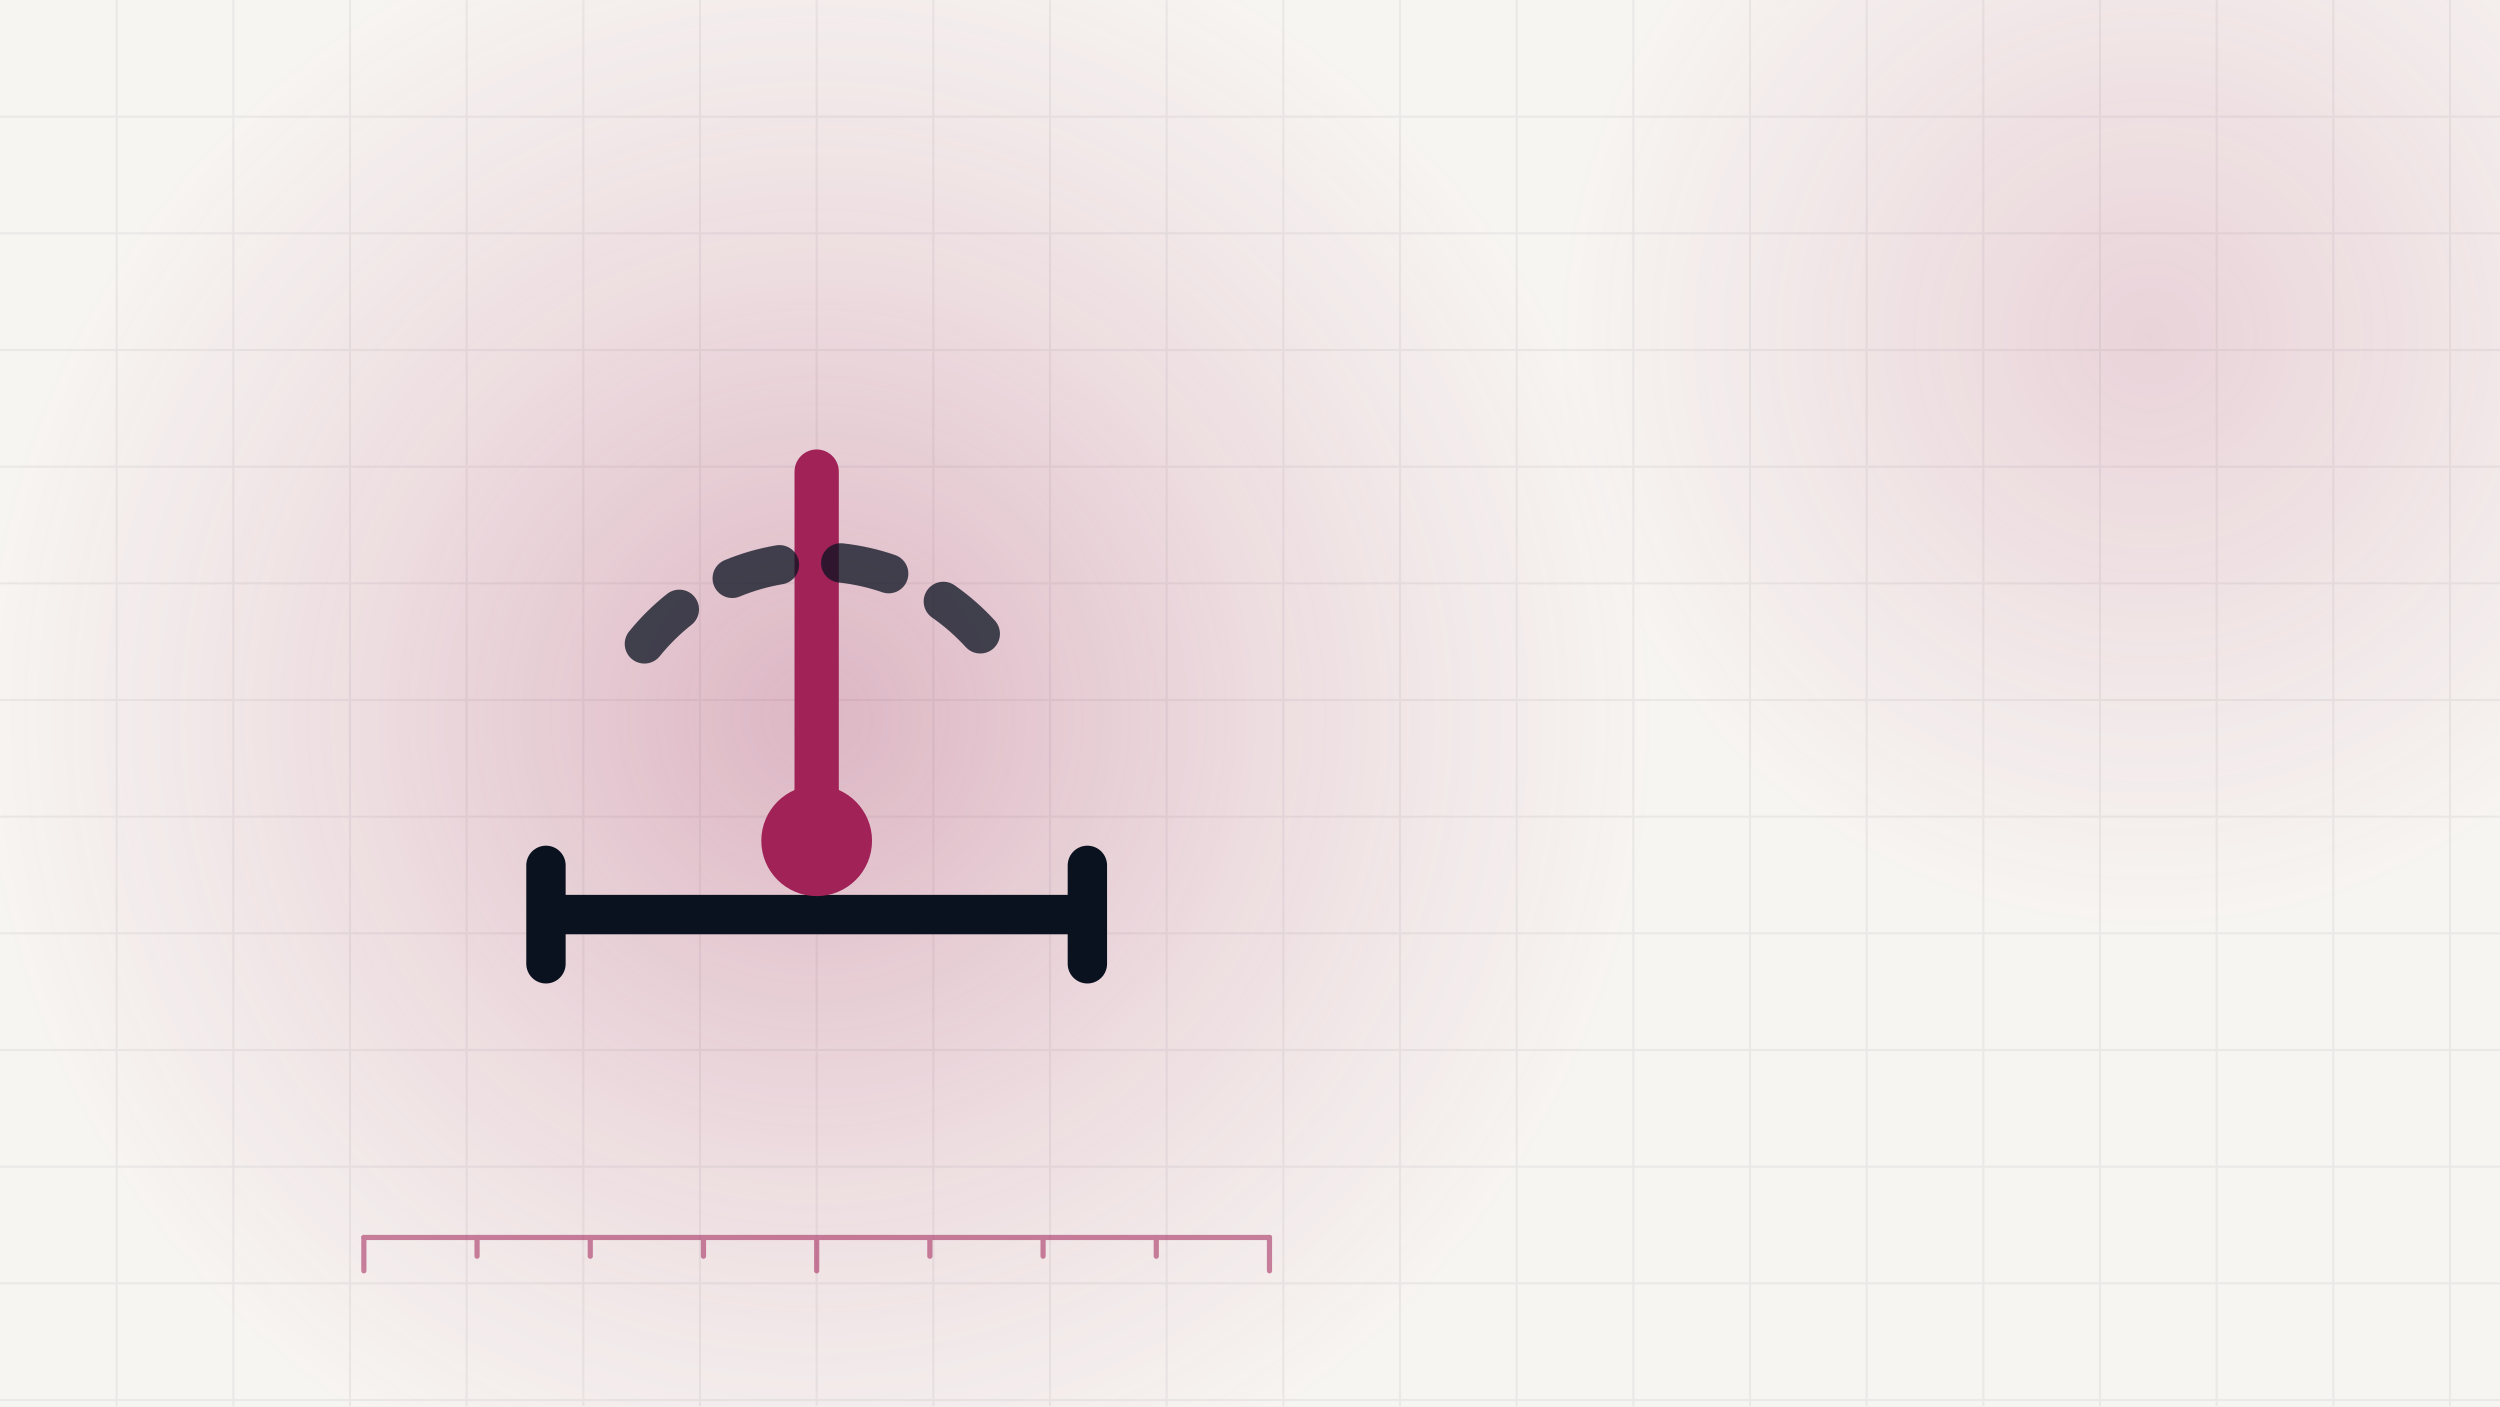
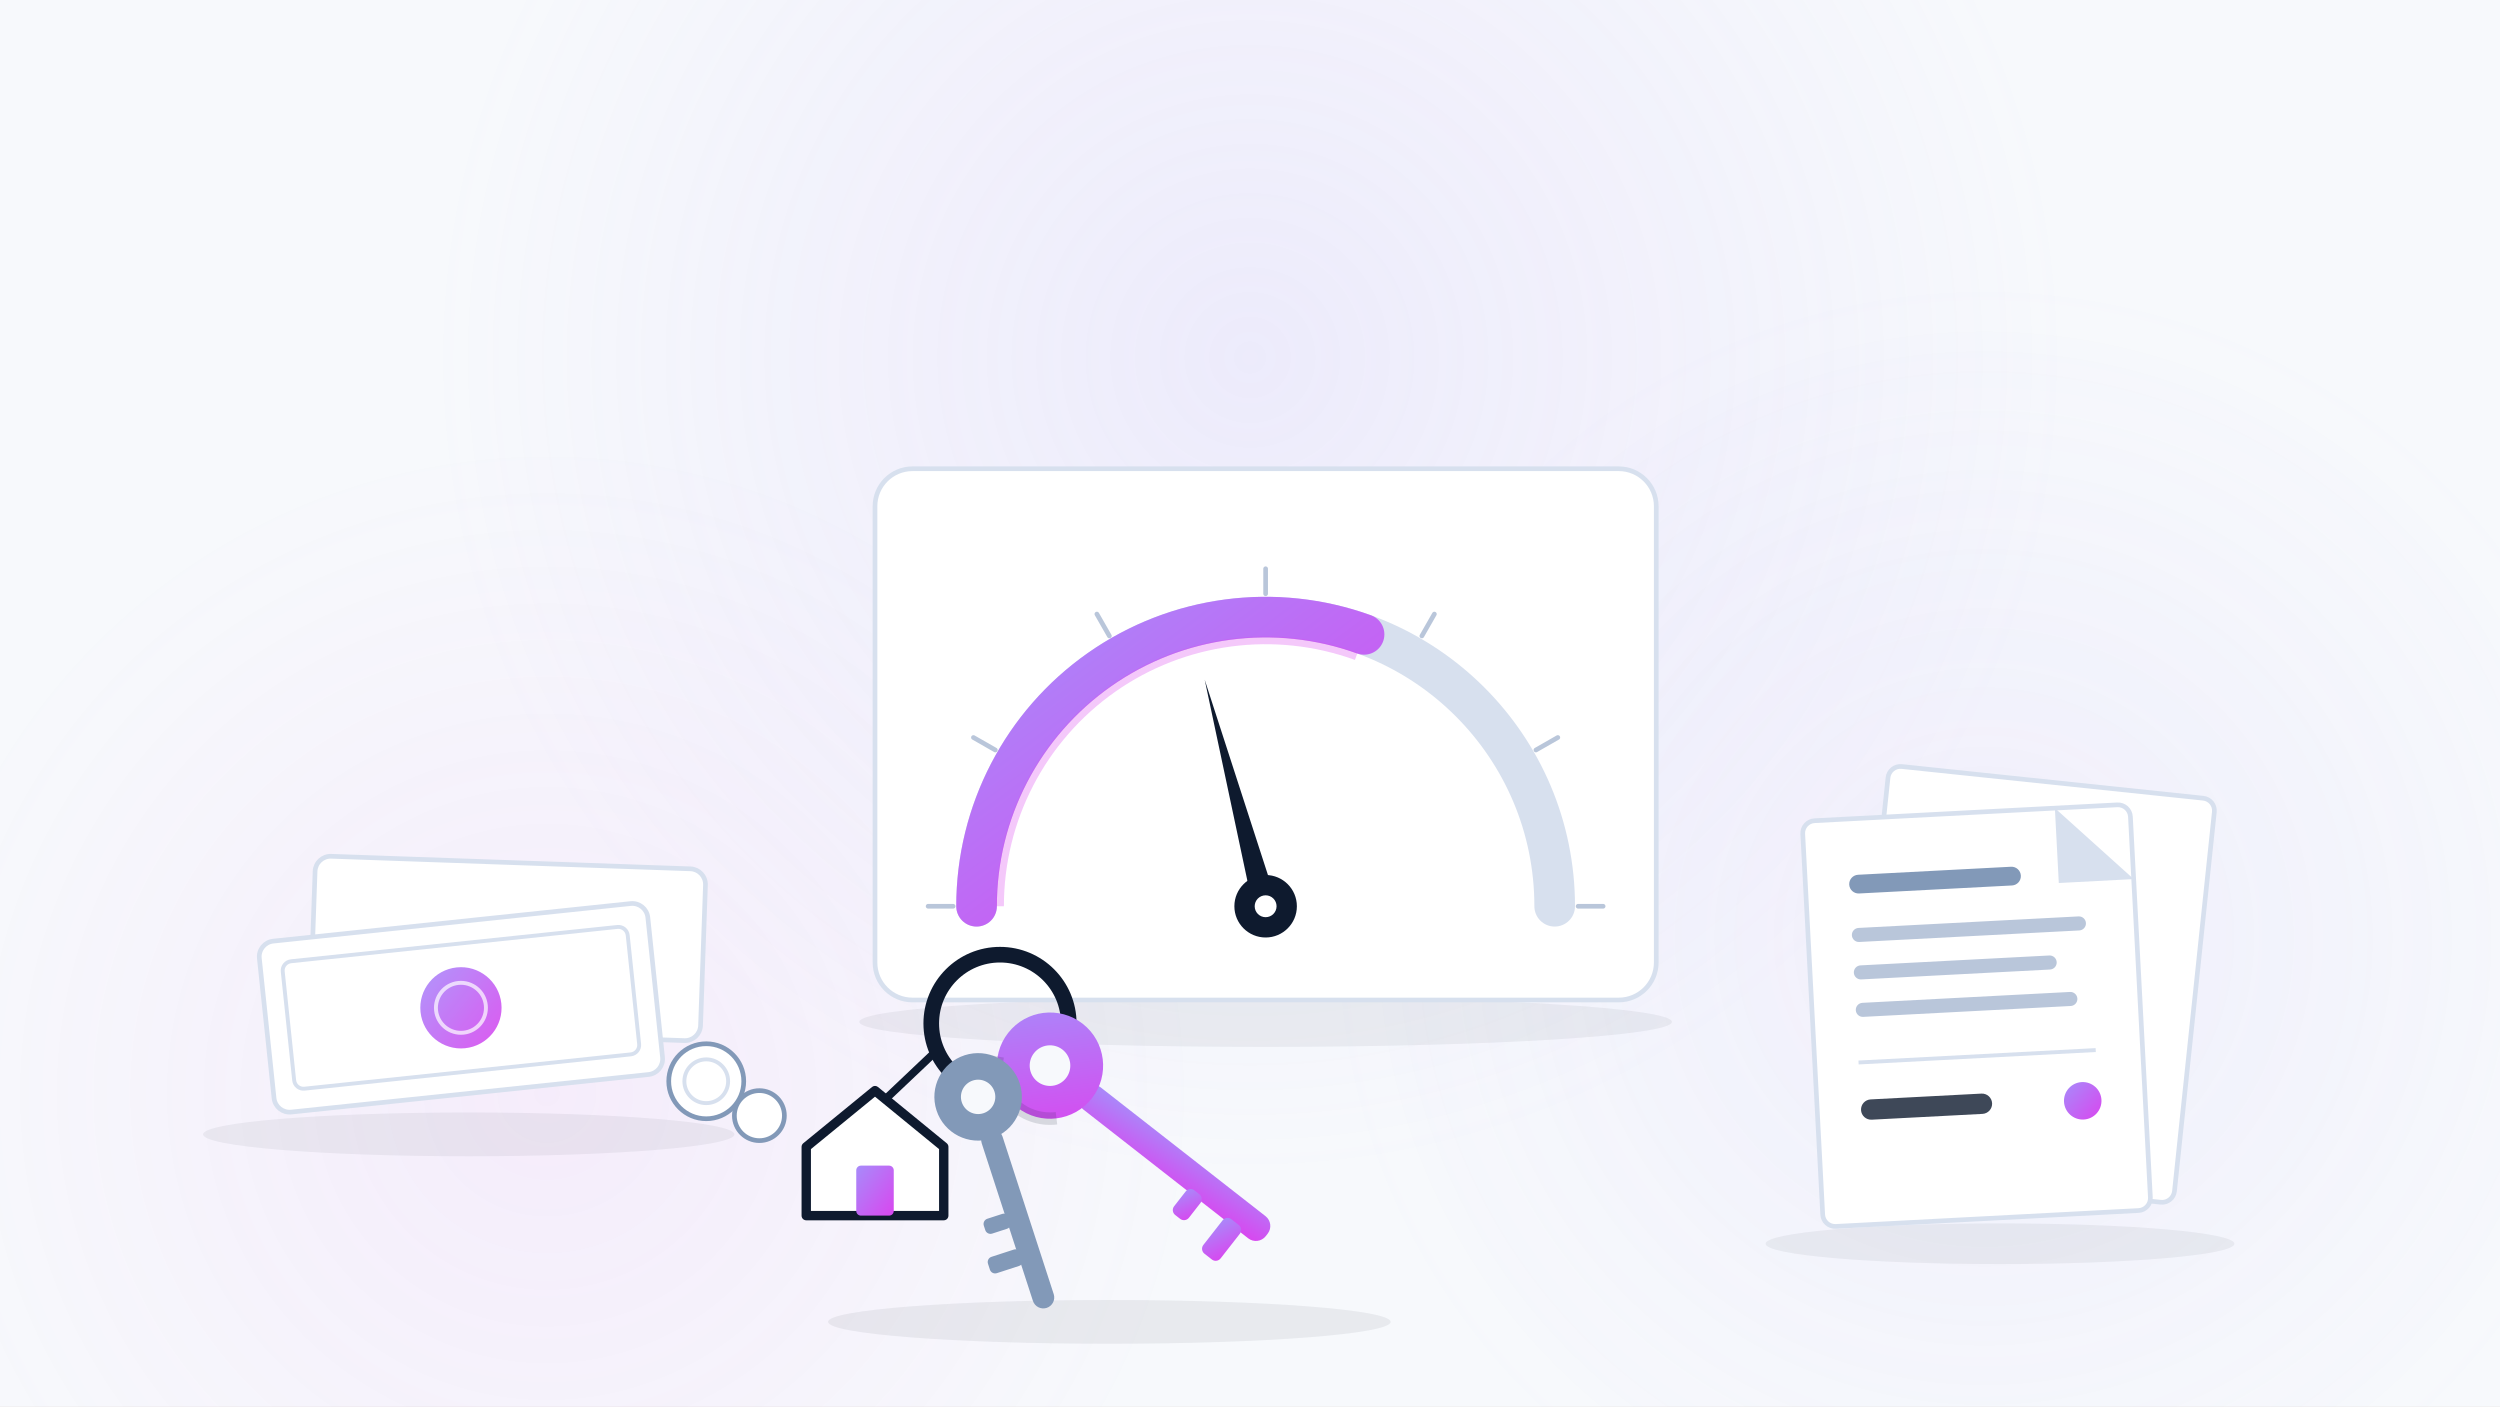
- <svg xmlns="http://www.w3.org/2000/svg" width="1200" height="675" viewBox="0 0 1200 675" role="img">
+ <svg xmlns="http://www.w3.org/2000/svg" viewBox="0 0 1600 900" width="1200" height="675">
  <defs>
-     <clipPath id="c">
-       <rect width="1200" height="675" />
-     </clipPath>
-     <radialGradient id="f" cx="50%" cy="50%" r="50%">
-       <stop offset="0%" stop-color="#A02257" stop-opacity="0.30" />
-       <stop offset="55%" stop-color="#A02257" stop-opacity="0.11" />
-       <stop offset="100%" stop-color="#A02257" stop-opacity="0" />
+     <linearGradient id="acc" x1="0" y1="0" x2="1" y2="1">
+       <stop offset="0" stop-color="#a78bfa" />
+       <stop offset="1" stop-color="#d946ef" />
+     </linearGradient>
+     <radialGradient id="wa">
+       <stop offset="0" stop-color="#a78bfa" stop-opacity=".13" />
+       <stop offset="1" stop-color="#a78bfa" stop-opacity="0" />
    </radialGradient>
-     <radialGradient id="e" cx="50%" cy="50%" r="50%">
-       <stop offset="0%" stop-color="#A02257" stop-opacity="0.16" />
-       <stop offset="100%" stop-color="#A02257" stop-opacity="0" />
+     <radialGradient id="wb">
+       <stop offset="0" stop-color="#d946ef" stop-opacity=".07" />
+       <stop offset="1" stop-color="#d946ef" stop-opacity="0" />
    </radialGradient>
  </defs>
-   <g clip-path="url(#c)">
-     <rect width="1200" height="675" fill="#F7F5F2" />
-     <g stroke="#0A1220" stroke-width="1" opacity="0.055">
-       <line x1="56" y1="0" x2="56" y2="675" />
-       <line x1="112" y1="0" x2="112" y2="675" />
-       <line x1="168" y1="0" x2="168" y2="675" />
-       <line x1="224" y1="0" x2="224" y2="675" />
-       <line x1="280" y1="0" x2="280" y2="675" />
-       <line x1="336" y1="0" x2="336" y2="675" />
-       <line x1="392" y1="0" x2="392" y2="675" />
-       <line x1="448" y1="0" x2="448" y2="675" />
-       <line x1="504" y1="0" x2="504" y2="675" />
-       <line x1="560" y1="0" x2="560" y2="675" />
-       <line x1="616" y1="0" x2="616" y2="675" />
-       <line x1="672" y1="0" x2="672" y2="675" />
-       <line x1="728" y1="0" x2="728" y2="675" />
-       <line x1="784" y1="0" x2="784" y2="675" />
-       <line x1="840" y1="0" x2="840" y2="675" />
-       <line x1="896" y1="0" x2="896" y2="675" />
-       <line x1="952" y1="0" x2="952" y2="675" />
-       <line x1="1008" y1="0" x2="1008" y2="675" />
-       <line x1="1064" y1="0" x2="1064" y2="675" />
-       <line x1="1120" y1="0" x2="1120" y2="675" />
-       <line x1="1176" y1="0" x2="1176" y2="675" />
-       <line x1="0" y1="56" x2="1200" y2="56" />
-       <line x1="0" y1="112" x2="1200" y2="112" />
-       <line x1="0" y1="168" x2="1200" y2="168" />
-       <line x1="0" y1="224" x2="1200" y2="224" />
-       <line x1="0" y1="280" x2="1200" y2="280" />
-       <line x1="0" y1="336" x2="1200" y2="336" />
-       <line x1="0" y1="392" x2="1200" y2="392" />
-       <line x1="0" y1="448" x2="1200" y2="448" />
-       <line x1="0" y1="504" x2="1200" y2="504" />
-       <line x1="0" y1="560" x2="1200" y2="560" />
-       <line x1="0" y1="616" x2="1200" y2="616" />
-       <line x1="0" y1="672" x2="1200" y2="672" />
-     </g>
-     <circle cx="1032" cy="162" r="283.5" fill="url(#e)" />
-     <circle cx="392" cy="344.5" r="405" fill="url(#f)" />
-     <g stroke="#A02257" stroke-width="2.5" opacity="0.55" stroke-linecap="round">
-       <line x1="174.65" y1="593.98" x2="174.65" y2="609.98" />
-       <line x1="228.988" y1="593.98" x2="228.988" y2="602.98" />
-       <line x1="283.325" y1="593.98" x2="283.325" y2="602.98" />
-       <line x1="337.663" y1="593.98" x2="337.663" y2="602.98" />
-       <line x1="392" y1="593.98" x2="392" y2="609.98" />
-       <line x1="446.337" y1="593.98" x2="446.337" y2="602.98" />
-       <line x1="500.675" y1="593.98" x2="500.675" y2="602.98" />
-       <line x1="555.013" y1="593.98" x2="555.013" y2="602.98" />
-       <line x1="609.35" y1="593.98" x2="609.35" y2="609.98" />
-       <line x1="174.65" y1="593.98" x2="609.35" y2="593.98" />
-     </g>
-     <g transform="translate(203 155.5) scale(5.90625)">
-       <path d="M10 44 L10 52 M54 44 L54 52 M10 48 L54 48" fill="none" stroke="#0A1220" stroke-width="3.2" stroke-linecap="round" stroke-linejoin="round" />
-       <path d="M32 12 L32 40" fill="none" stroke="#A02257" stroke-width="3.6" stroke-linecap="round" stroke-linejoin="round" />
-       <circle cx="32" cy="42" r="4.5" fill="#A02257" />
-       <path d="M18 26 A 18 18 0 0 1 46 26" fill="none" stroke="#0A1220" stroke-width="3.2" stroke-linecap="round" stroke-linejoin="round" stroke-dasharray="4 5" opacity="0.75" />
-     </g>
+   <rect width="1600" height="900" fill="#f7f9fc" />
+   <circle cx="800" cy="230" r="520" fill="url(#wa)" />
+   <circle cx="350" cy="700" r="420" fill="url(#wb)" />
+   <circle cx="1270" cy="600" r="420" fill="url(#wa)" opacity=".7" />
+   <ellipse cx="300" cy="726" rx="170" ry="14" fill="#0e1a2e" opacity=".06" />
+   <g transform="rotate(2 325 607)">
+     <rect x="200" y="552" width="250" height="110" rx="10" fill="#ffffff" stroke="#d7e0ee" stroke-width="3" />
+   </g>
+   <g transform="rotate(-6 295 645)">
+     <rect x="170" y="590" width="250" height="110" rx="10" fill="#ffffff" stroke="#d7e0ee" stroke-width="3" />
+     <rect x="184" y="604" width="222" height="82" rx="6" fill="none" stroke="#d7e0ee" stroke-width="2.5" />
+     <circle cx="295" cy="645" r="26" fill="url(#acc)" opacity=".9" />
+     <circle cx="295" cy="645" r="16" fill="none" stroke="#ffffff" stroke-width="2.5" opacity=".7" />
+   </g>
+   <circle cx="452" cy="692" r="24" fill="#ffffff" stroke="#8299b8" stroke-width="3" />
+   <circle cx="452" cy="692" r="14" fill="none" stroke="#d7e0ee" stroke-width="2.5" />
+   <circle cx="486" cy="714" r="16" fill="#ffffff" stroke="#8299b8" stroke-width="3" />
+   <ellipse cx="810" cy="654" rx="260" ry="16" fill="#0e1a2e" opacity=".06" />
+   <rect x="560" y="300" width="500" height="340" rx="24" fill="#ffffff" stroke="#d7e0ee" stroke-width="3" />
+   <path d="M625 580 A185 185 0 0 1 995 580" fill="none" stroke="#d7e0ee" stroke-width="26" stroke-linecap="round" />
+   <path d="M625 580 A185 185 0 0 1 873 406" fill="none" stroke="url(#acc)" stroke-width="26" stroke-linecap="round" />
+   <path d="M640 580 A170 170 0 0 1 868 420" fill="none" stroke="#d946ef" stroke-width="5" opacity=".3" />
+   <g stroke="#b9c6da" stroke-width="3" stroke-linecap="round">
+     <line x1="1010" y1="580" x2="1026" y2="580" />
+     <line x1="983" y1="480" x2="997" y2="472" />
+     <line x1="910" y1="407" x2="918" y2="393" />
+     <line x1="810" y1="380" x2="810" y2="364" />
+     <line x1="710" y1="407" x2="702" y2="393" />
+     <line x1="637" y1="480" x2="623" y2="472" />
+     <line x1="610" y1="580" x2="594" y2="580" />
+   </g>
+   <path d="M771 435 L818.7 582.3 L801.3 577.7 Z" fill="#0e1a2e" />
+   <circle cx="810" cy="580" r="20" fill="#0e1a2e" />
+   <circle cx="810" cy="580" r="7" fill="#ffffff" />
+   <ellipse cx="710" cy="846" rx="180" ry="14" fill="#0e1a2e" opacity=".07" />
+   <circle cx="640" cy="655" r="44" fill="none" stroke="#0e1a2e" stroke-width="10" />
+   <g transform="translate(672,682) rotate(38)">
+     <rect x="26" y="-9" width="150" height="18" rx="8" fill="url(#acc)" />
+     <rect x="148" y="6" width="14" height="28" rx="4" fill="url(#acc)" />
+     <rect x="118" y="6" width="12" height="20" rx="4" fill="url(#acc)" />
+     <circle cx="0" cy="0" r="34" fill="url(#acc)" />
+     <path d="M-30 16 A34 34 0 0 0 24 24" fill="none" stroke="#0e1a2e" stroke-width="8" opacity=".14" />
+     <circle cx="0" cy="0" r="13" fill="#f7f9fc" />
+   </g>
+   <g transform="translate(626,702) rotate(72)">
+     <rect x="22" y="-7" width="120" height="14" rx="7" fill="#8299b8" />
+     <rect x="100" y="5" width="11" height="22" rx="3.5" fill="#8299b8" />
+     <rect x="76" y="5" width="10" height="17" rx="3.5" fill="#8299b8" />
+     <circle cx="0" cy="0" r="28" fill="#8299b8" />
+     <circle cx="0" cy="0" r="11" fill="#f7f9fc" />
+   </g>
+   <line x1="602" y1="670" x2="564" y2="706" stroke="#0e1a2e" stroke-width="5" />
+   <path d="M560 698 L604 734 V778 H516 V734 Z" fill="#ffffff" stroke="#0e1a2e" stroke-width="6" stroke-linejoin="round" />
+   <rect x="548" y="746" width="24" height="32" rx="3" fill="url(#acc)" />
+   <ellipse cx="1280" cy="796" rx="150" ry="13" fill="#0e1a2e" opacity=".06" />
+   <g transform="rotate(6 1300 630)">
+     <rect x="1195" y="500" width="210" height="260" rx="8" fill="#ffffff" stroke="#d7e0ee" stroke-width="3" />
+   </g>
+   <g transform="rotate(-3 1265 650)">
+     <rect x="1160" y="520" width="210" height="260" rx="8" fill="#ffffff" stroke="#d7e0ee" stroke-width="3" />
+     <path d="M1322 520 L1370 568 H1322 Z" fill="#d7e0ee" />
+     <rect x="1188" y="556" width="110" height="12" rx="6" fill="#8299b8" />
+     <rect x="1188" y="590" width="150" height="9" rx="4.5" fill="#b9c6da" />
+     <rect x="1188" y="614" width="130" height="9" rx="4.5" fill="#b9c6da" />
+     <rect x="1188" y="638" width="142" height="9" rx="4.5" fill="#b9c6da" />
+     <line x1="1188" y1="676" x2="1340" y2="676" stroke="#d7e0ee" stroke-width="2.5" />
+     <rect x="1188" y="700" width="84" height="13" rx="6.5" fill="#0e1a2e" opacity=".8" />
+     <circle cx="1330" cy="708" r="12" fill="url(#acc)" />
  </g>
</svg>
